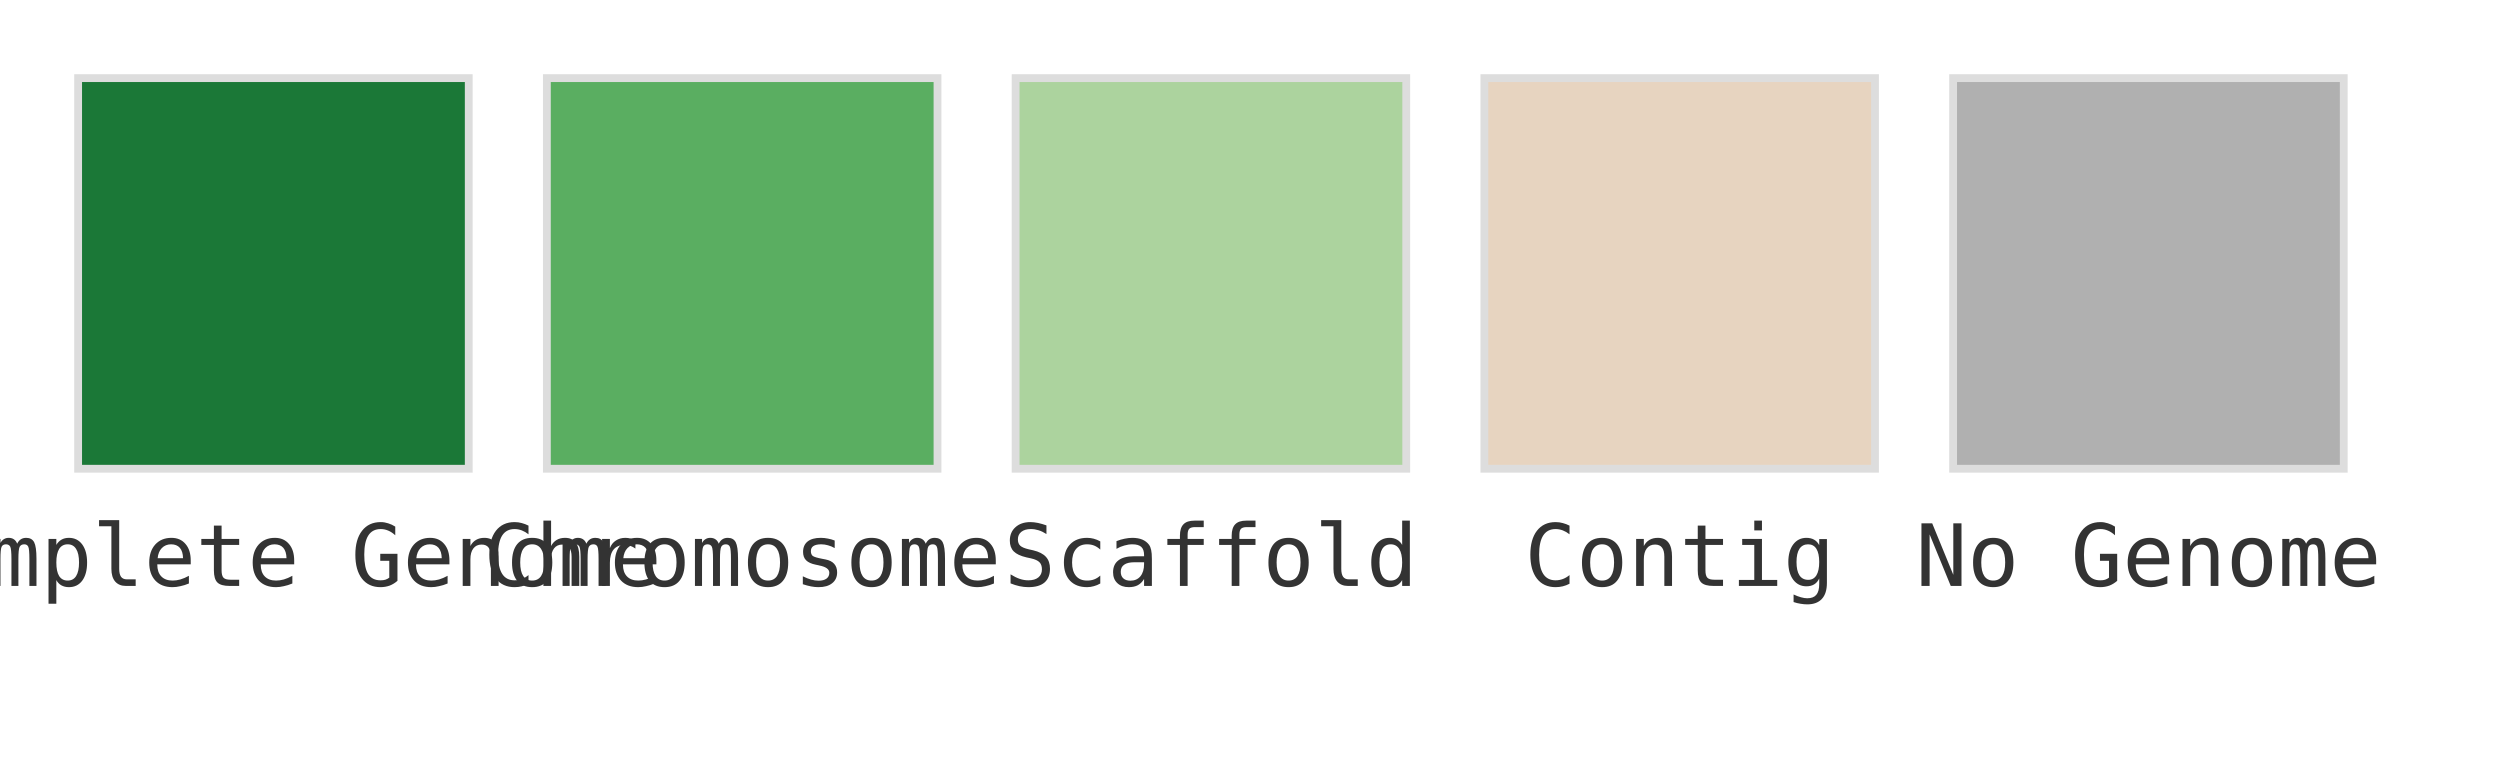
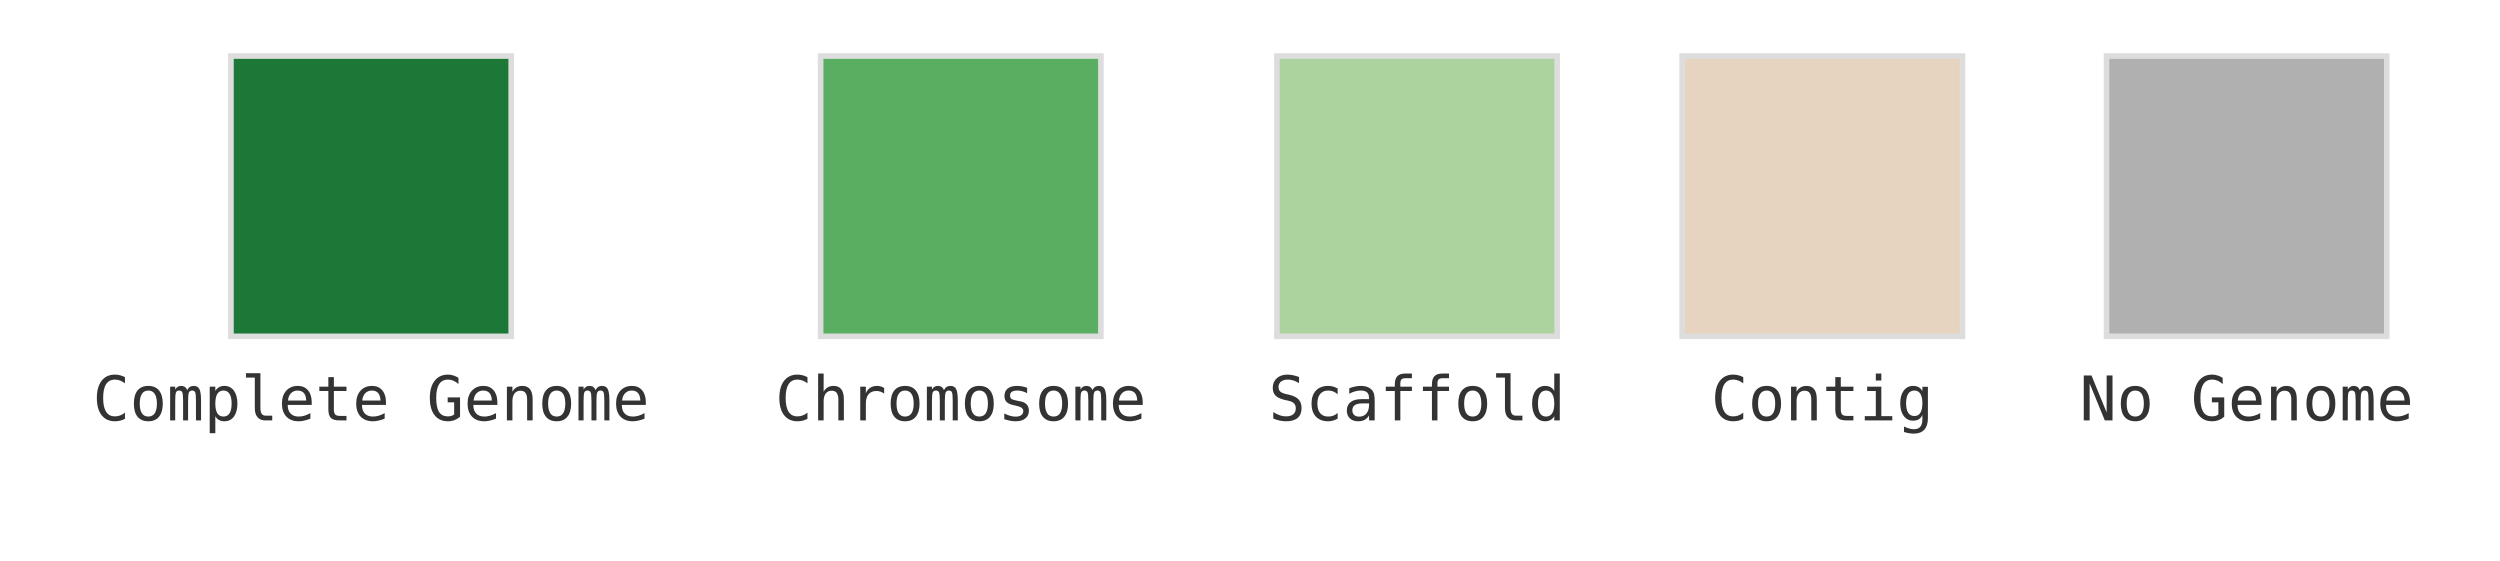
- <svg xmlns="http://www.w3.org/2000/svg" width="320" height="100">
-   <rect x="10" y="10" width="50" height="50" fill="#1B7837" stroke="#ddd" stroke-width="1" />
-   <text x="35" y="75" text-anchor="middle" font-size="11" font-family="monospace" fill="#333">Complete Genome</text>
-   <rect x="70" y="10" width="50" height="50" fill="#5AAE61" stroke="#ddd" stroke-width="1" />
-   <text x="95" y="75" text-anchor="middle" font-size="11" font-family="monospace" fill="#333">Chromosome</text>
-   <rect x="130" y="10" width="50" height="50" fill="#ACD39E" stroke="#ddd" stroke-width="1" />
-   <text x="155" y="75" text-anchor="middle" font-size="11" font-family="monospace" fill="#333">Scaffold</text>
-   <rect x="190" y="10" width="50" height="50" fill="#E7D4C0" stroke="#ddd" stroke-width="1" />
-   <text x="215" y="75" text-anchor="middle" font-size="11" font-family="monospace" fill="#333">Contig</text>
-   <rect x="250" y="10" width="50" height="50" fill="#B0B0B0" stroke="#ddd" stroke-width="1" />
-   <text x="275" y="75" text-anchor="middle" font-size="11" font-family="monospace" fill="#333">No Genome</text>
+ <svg xmlns="http://www.w3.org/2000/svg" width="446" height="100">
+   <rect x="41.2" y="10" width="50" height="50" fill="#1B7837" stroke="#ddd" stroke-width="1" />
+   <text x="66.2" y="75" text-anchor="middle" font-size="11" font-family="monospace" fill="#333333">Complete Genome</text>
+   <rect x="146.4" y="10" width="50" height="50" fill="#5AAE61" stroke="#ddd" stroke-width="1" />
+   <text x="171.4" y="75" text-anchor="middle" font-size="11" font-family="monospace" fill="#333333">Chromosome</text>
+   <rect x="227.8" y="10" width="50" height="50" fill="#ACD39E" stroke="#ddd" stroke-width="1" />
+   <text x="252.8" y="75" text-anchor="middle" font-size="11" font-family="monospace" fill="#333333">Scaffold</text>
+   <rect x="300.1" y="10" width="50" height="50" fill="#E7D4C0" stroke="#ddd" stroke-width="1" />
+   <text x="325.1" y="75" text-anchor="middle" font-size="11" font-family="monospace" fill="#333333">Contig</text>
+   <rect x="375.8" y="10" width="50" height="50" fill="#B0B0B0" stroke="#ddd" stroke-width="1" />
+   <text x="400.8" y="75" text-anchor="middle" font-size="11" font-family="monospace" fill="#333333">No Genome</text>
</svg>
